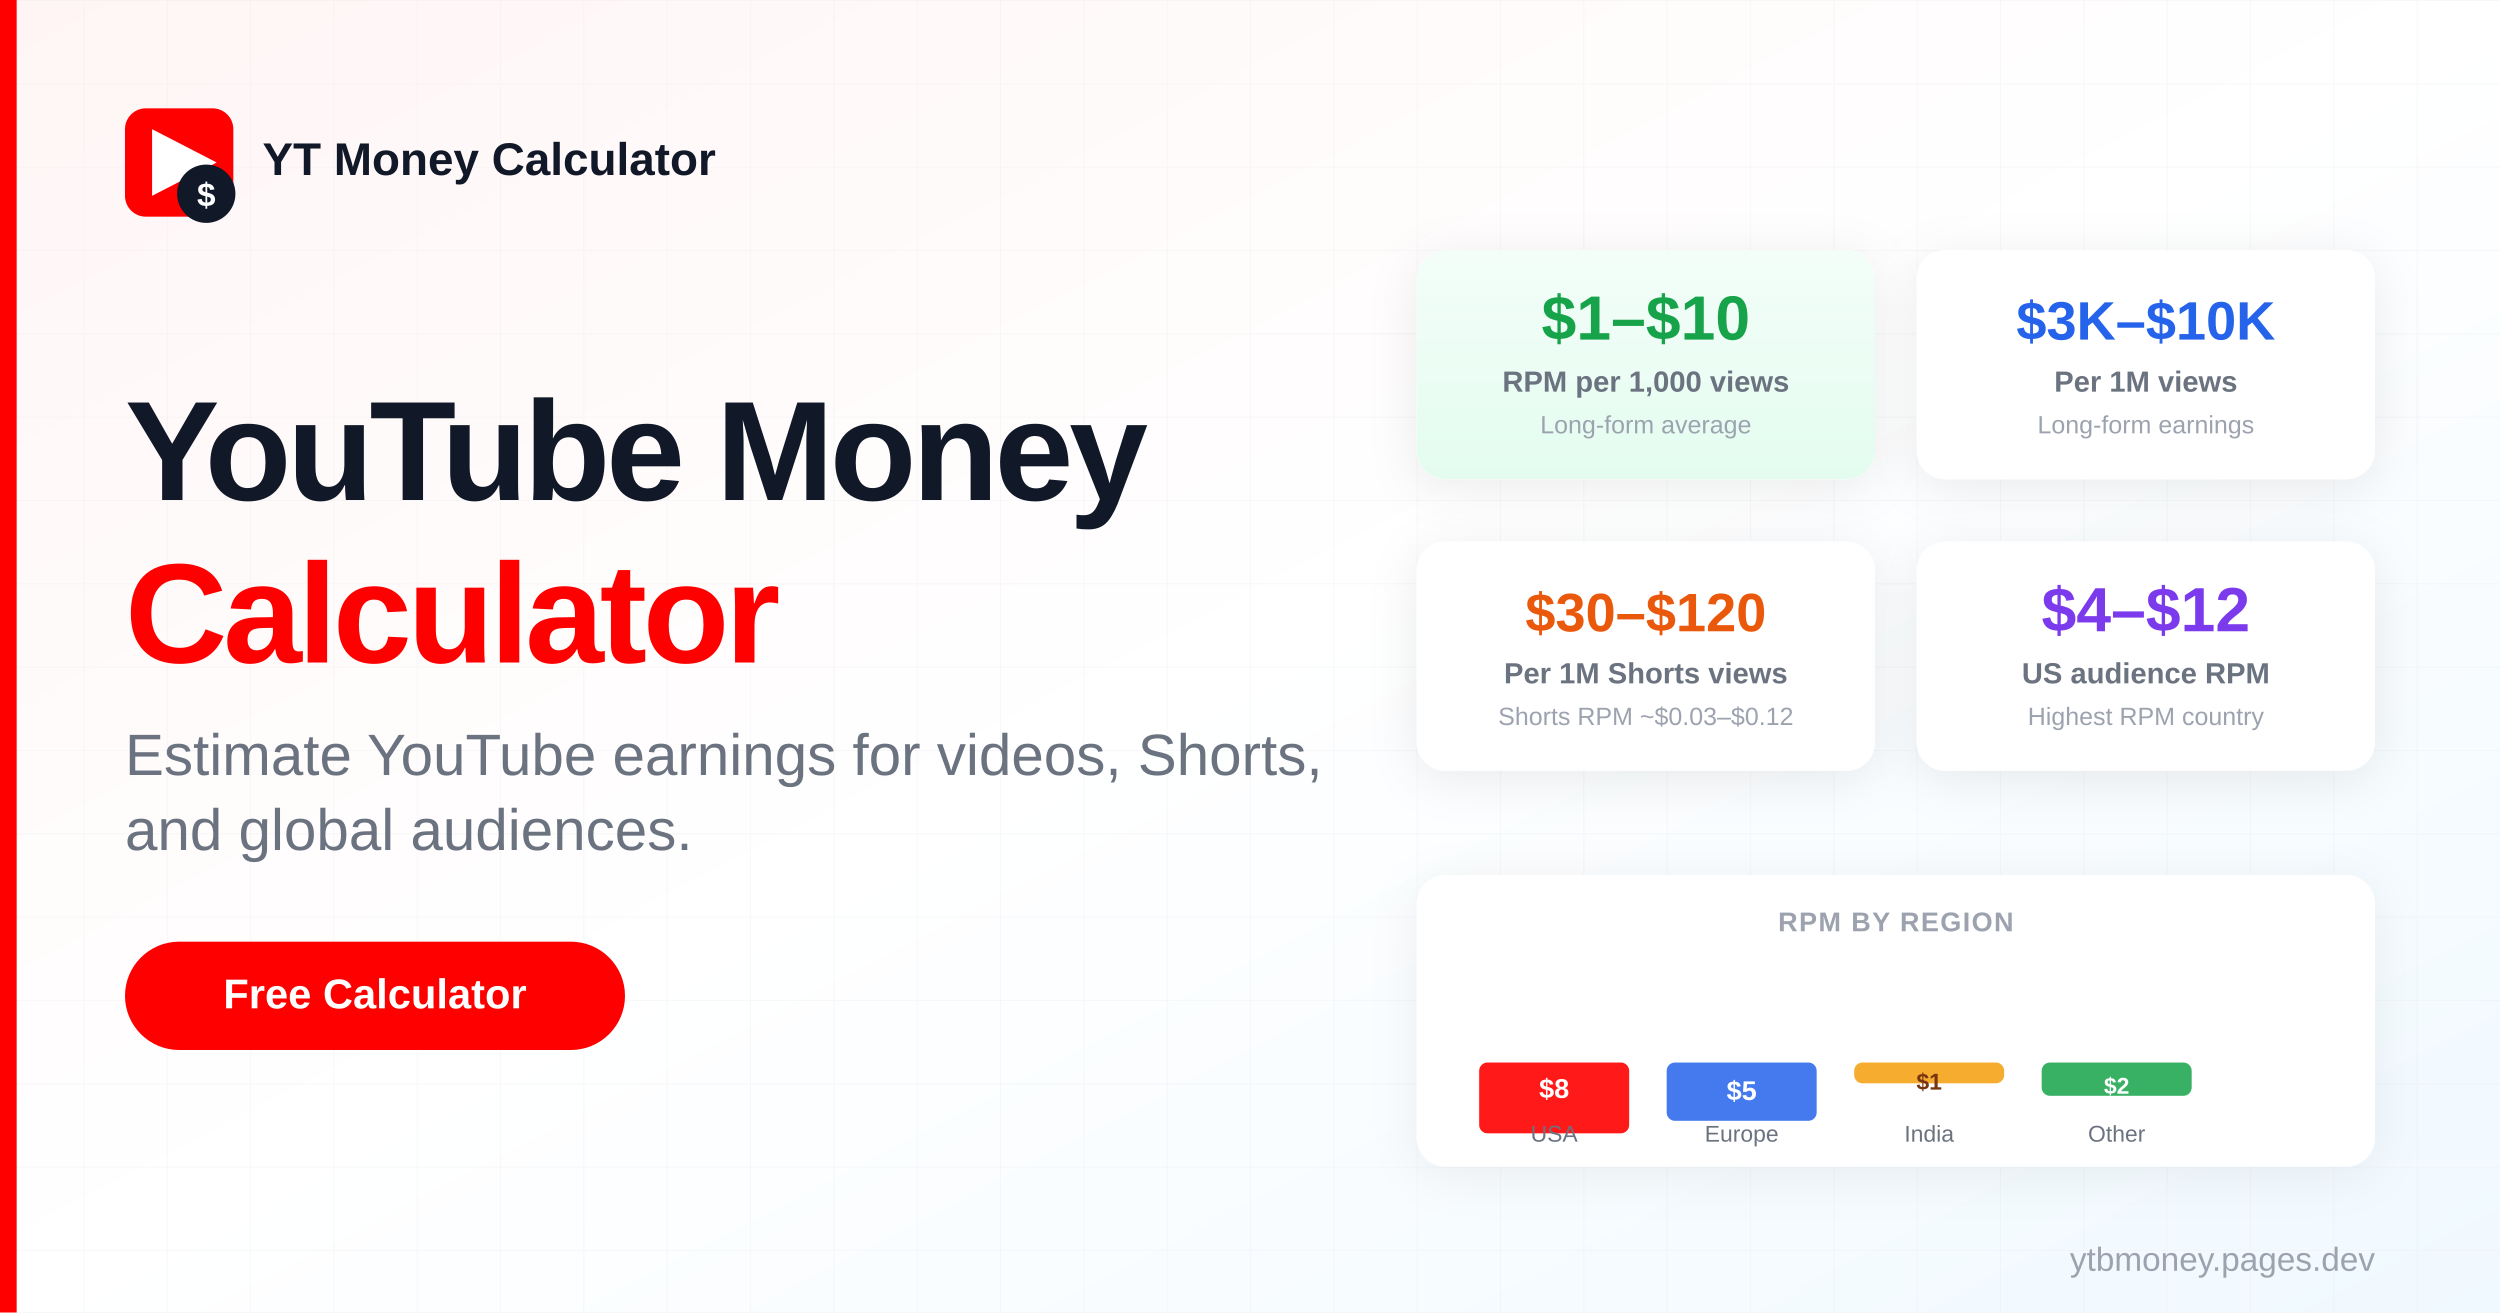
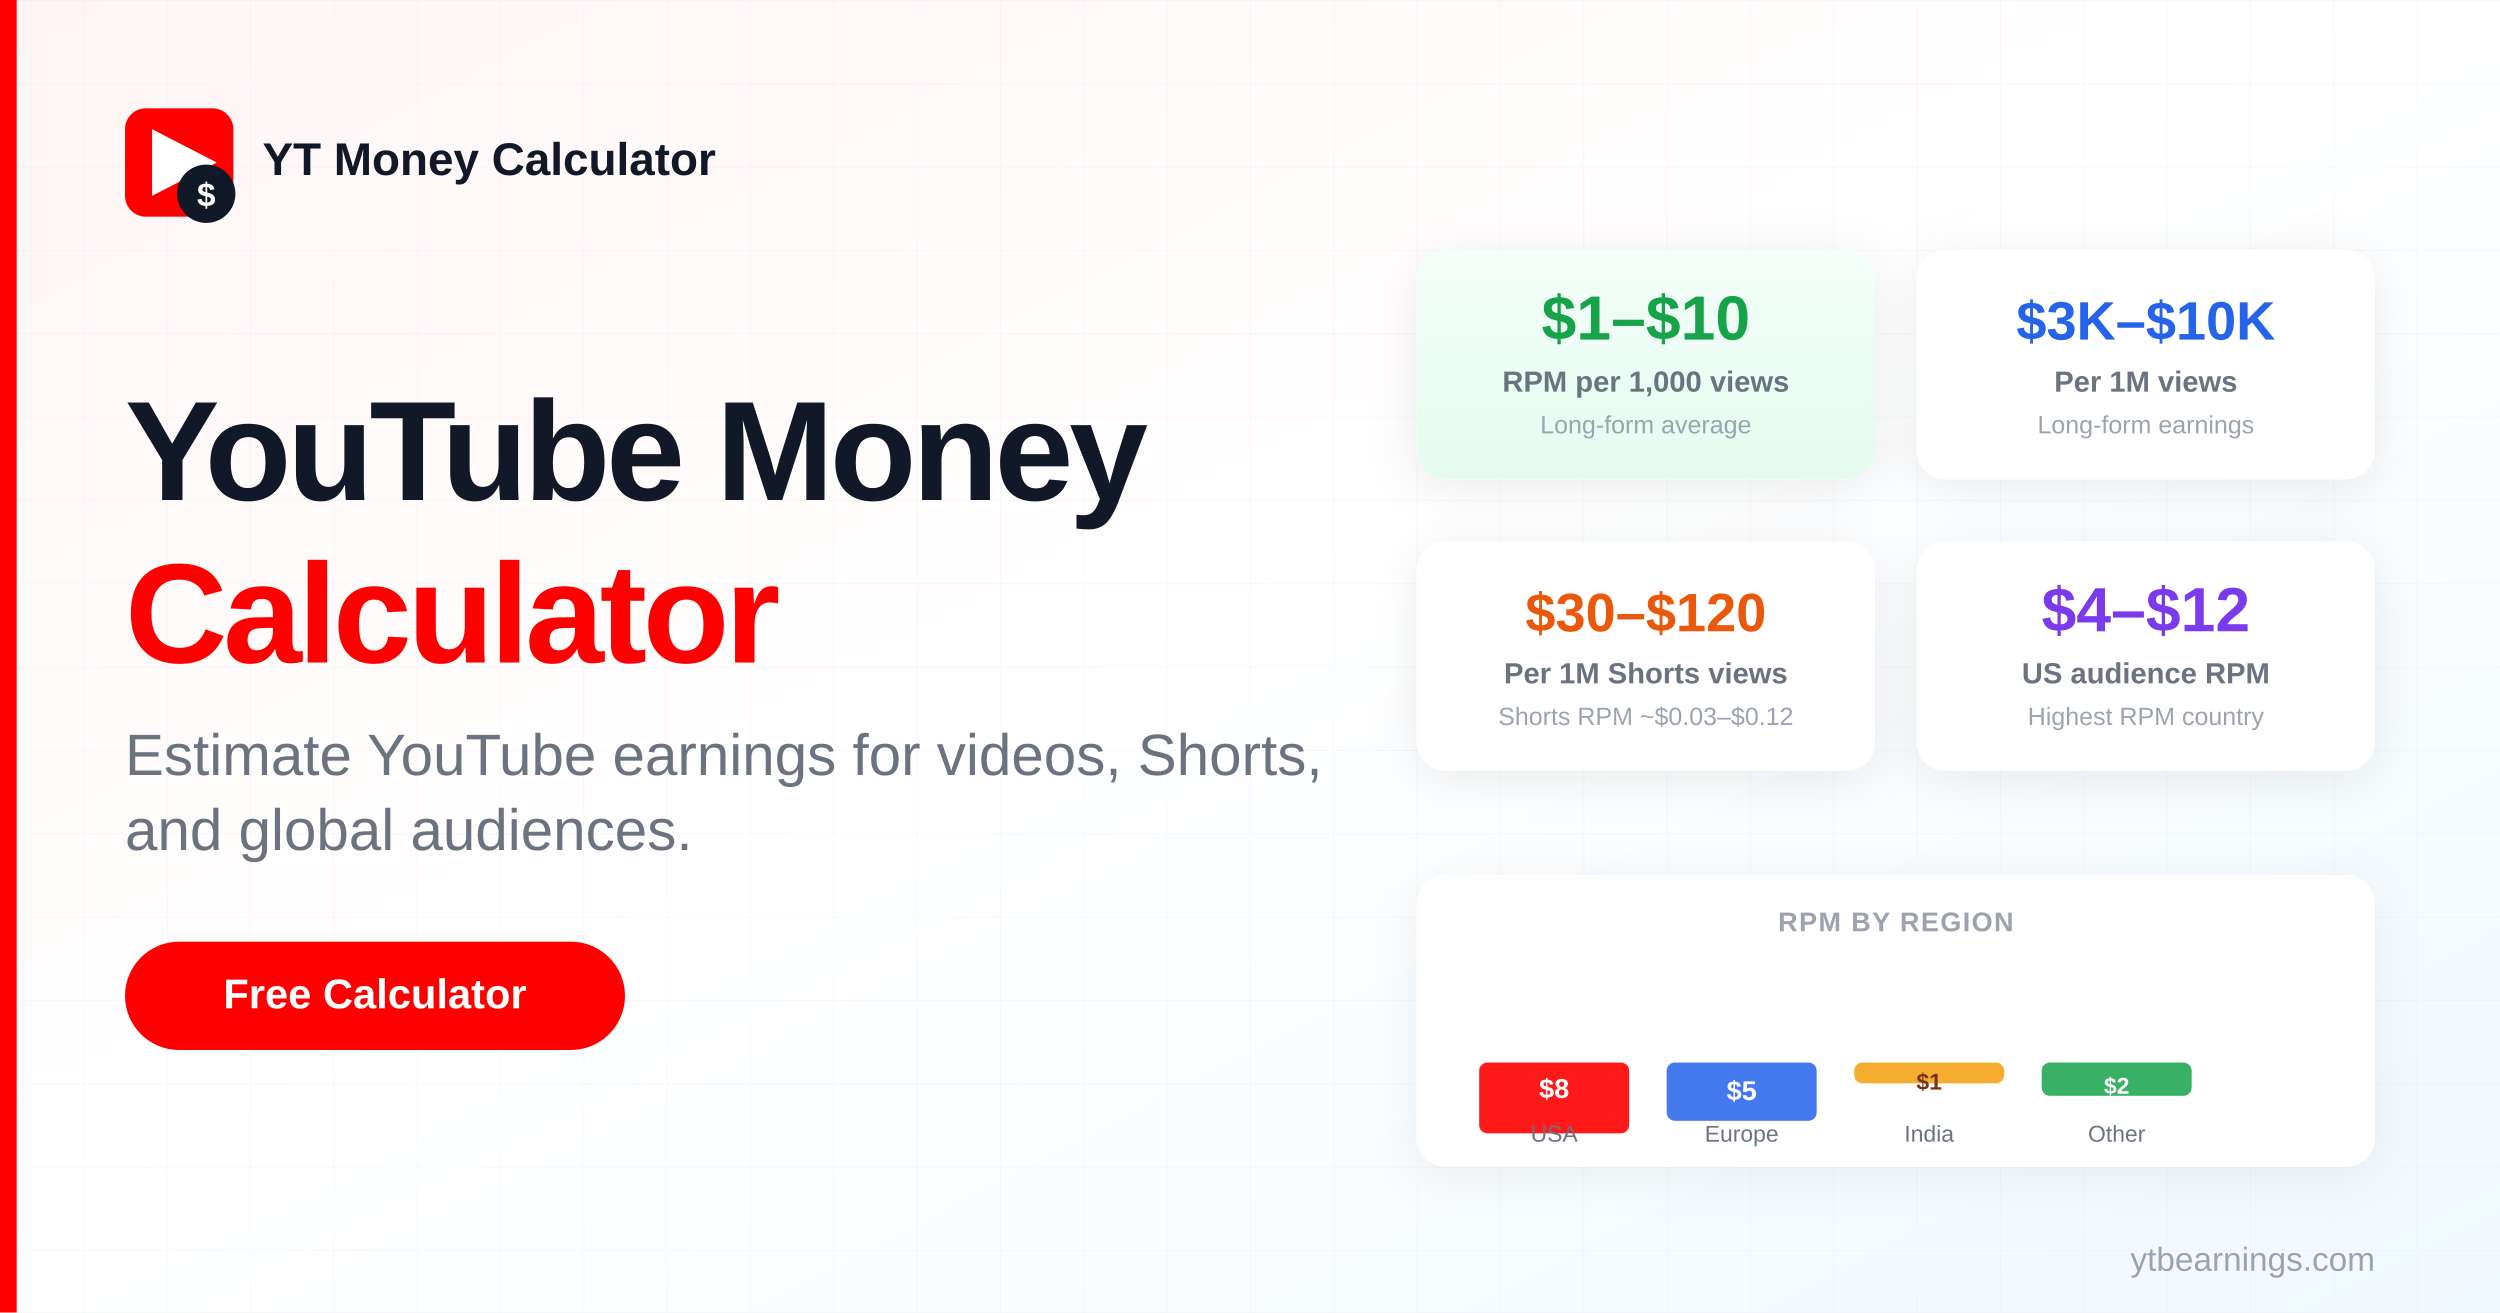
<svg xmlns="http://www.w3.org/2000/svg" viewBox="0 0 1200 630" width="1200" height="630">
  <defs>
    <linearGradient id="bgGrad" x1="0%" y1="0%" x2="100%" y2="100%">
      <stop offset="0%" style="stop-color:#FFF5F5;stop-opacity:1" />
      <stop offset="50%" style="stop-color:#FFFFFF;stop-opacity:1" />
      <stop offset="100%" style="stop-color:#F0F9FF;stop-opacity:1" />
    </linearGradient>
    <linearGradient id="cardGrad" x1="0%" y1="0%" x2="0%" y2="100%">
      <stop offset="0%" style="stop-color:#ECFDF5;stop-opacity:1" />
      <stop offset="100%" style="stop-color:#D1FAE5;stop-opacity:1" />
    </linearGradient>
  </defs>
  <rect width="1200" height="630" fill="url(#bgGrad)" />
  <pattern id="grid" width="40" height="40" patternUnits="userSpaceOnUse">
    <path d="M 40 0 L 0 0 0 40" fill="none" stroke="#E5E7EB" stroke-width="0.5" />
  </pattern>
  <rect width="1200" height="630" fill="url(#grid)" opacity="0.5" />
  <rect x="0" y="0" width="8" height="630" fill="#FF0000" />
  <rect x="60" y="52" width="52" height="52" rx="10" fill="#FF0000" />
  <polygon points="73,62 73,94 104,78" fill="#FFFFFF" />
  <circle cx="99" cy="93" r="14" fill="#111827" />
  <text x="99" y="99" text-anchor="middle" font-family="Arial, sans-serif" font-size="16" font-weight="900" fill="#FFFFFF">$</text>
  <text x="126" y="84" font-family="Arial, sans-serif" font-size="22" font-weight="700" fill="#111827">YT Money Calculator</text>
  <text x="60" y="240" font-family="Arial Black, Arial, sans-serif" font-size="68" font-weight="900" fill="#111827" letter-spacing="-2">YouTube Money</text>
  <text x="60" y="318" font-family="Arial Black, Arial, sans-serif" font-size="68" font-weight="900" fill="#FF0000" letter-spacing="-2">Calculator</text>
  <text x="60" y="372" font-family="Arial, sans-serif" font-size="28" font-weight="400" fill="#6B7280">Estimate YouTube earnings for videos, Shorts,</text>
  <text x="60" y="408" font-family="Arial, sans-serif" font-size="28" font-weight="400" fill="#6B7280">and global audiences.</text>
  <rect x="60" y="452" width="240" height="52" rx="26" fill="#FF0000" />
  <text x="180" y="484" text-anchor="middle" font-family="Arial, sans-serif" font-size="20" font-weight="700" fill="#FFFFFF">Free Calculator</text>
  <rect x="680" y="120" width="220" height="110" rx="14" fill="#FFFFFF" filter="drop-shadow(0 4px 12px rgba(0,0,0,0.08))" />
  <rect x="680" y="120" width="220" height="110" rx="14" fill="url(#cardGrad)" opacity="0.6" />
  <text x="790" y="163" text-anchor="middle" font-family="Arial Black, Arial, sans-serif" font-size="30" font-weight="900" fill="#16A34A">$1–$10</text>
  <text x="790" y="188" text-anchor="middle" font-family="Arial, sans-serif" font-size="14" font-weight="600" fill="#6B7280">RPM per 1,000 views</text>
  <text x="790" y="208" text-anchor="middle" font-family="Arial, sans-serif" font-size="12" font-weight="400" fill="#9CA3AF">Long-form average</text>
  <rect x="920" y="120" width="220" height="110" rx="14" fill="#FFFFFF" filter="drop-shadow(0 4px 12px rgba(0,0,0,0.08))" />
  <text x="1030" y="163" text-anchor="middle" font-family="Arial Black, Arial, sans-serif" font-size="26" font-weight="900" fill="#2563EB">$3K–$10K</text>
  <text x="1030" y="188" text-anchor="middle" font-family="Arial, sans-serif" font-size="14" font-weight="600" fill="#6B7280">Per 1M views</text>
  <text x="1030" y="208" text-anchor="middle" font-family="Arial, sans-serif" font-size="12" font-weight="400" fill="#9CA3AF">Long-form earnings</text>
  <rect x="680" y="260" width="220" height="110" rx="14" fill="#FFFFFF" filter="drop-shadow(0 4px 12px rgba(0,0,0,0.08))" />
  <text x="790" y="303" text-anchor="middle" font-family="Arial Black, Arial, sans-serif" font-size="26" font-weight="900" fill="#EA580C">$30–$120</text>
  <text x="790" y="328" text-anchor="middle" font-family="Arial, sans-serif" font-size="14" font-weight="600" fill="#6B7280">Per 1M Shorts views</text>
  <text x="790" y="348" text-anchor="middle" font-family="Arial, sans-serif" font-size="12" font-weight="400" fill="#9CA3AF">Shorts RPM ~$0.03–$0.12</text>
  <rect x="920" y="260" width="220" height="110" rx="14" fill="#FFFFFF" filter="drop-shadow(0 4px 12px rgba(0,0,0,0.08))" />
  <text x="1030" y="303" text-anchor="middle" font-family="Arial Black, Arial, sans-serif" font-size="30" font-weight="900" fill="#7C3AED">$4–$12</text>
  <text x="1030" y="328" text-anchor="middle" font-family="Arial, sans-serif" font-size="14" font-weight="600" fill="#6B7280">US audience RPM</text>
  <text x="1030" y="348" text-anchor="middle" font-family="Arial, sans-serif" font-size="12" font-weight="400" fill="#9CA3AF">Highest RPM country</text>
  <rect x="680" y="420" width="460" height="140" rx="14" fill="#FFFFFF" filter="drop-shadow(0 4px 12px rgba(0,0,0,0.06))" />
  <text x="910" y="447" text-anchor="middle" font-family="Arial, sans-serif" font-size="13" font-weight="700" fill="#9CA3AF" letter-spacing="0.05em">RPM BY REGION</text>
  <rect x="710" y="510" width="72" height="34" rx="4" fill="#FF0000" opacity="0.9" />
  <text x="746" y="527" text-anchor="middle" font-family="Arial, sans-serif" font-size="13" font-weight="700" fill="#FFFFFF">$8</text>
  <text x="746" y="548" text-anchor="middle" font-family="Arial, sans-serif" font-size="11" fill="#6B7280">USA</text>
  <rect x="800" y="510" width="72" height="28" rx="4" fill="#2563EB" opacity="0.85" />
  <text x="836" y="528" text-anchor="middle" font-family="Arial, sans-serif" font-size="13" font-weight="700" fill="#FFFFFF">$5</text>
  <text x="836" y="548" text-anchor="middle" font-family="Arial, sans-serif" font-size="11" fill="#6B7280">Europe</text>
  <rect x="890" y="510" width="72" height="10" rx="4" fill="#F59E0B" opacity="0.85" />
  <text x="926" y="523" text-anchor="middle" font-family="Arial, sans-serif" font-size="11" font-weight="700" fill="#78350F">$1</text>
  <text x="926" y="548" text-anchor="middle" font-family="Arial, sans-serif" font-size="11" fill="#6B7280">India</text>
  <rect x="980" y="510" width="72" height="16" rx="4" fill="#16A34A" opacity="0.85" />
  <text x="1016" y="525" text-anchor="middle" font-family="Arial, sans-serif" font-size="11" font-weight="700" fill="#FFFFFF">$2</text>
  <text x="1016" y="548" text-anchor="middle" font-family="Arial, sans-serif" font-size="11" fill="#6B7280">Other</text>
-   <text x="1140" y="610" text-anchor="end" font-family="Arial, sans-serif" font-size="16" fill="#9CA3AF">ytbmoney.pages.dev</text>
+   <text x="1140" y="610" text-anchor="end" font-family="Arial, sans-serif" font-size="16" fill="#9CA3AF">ytbearnings.com</text>
</svg>
